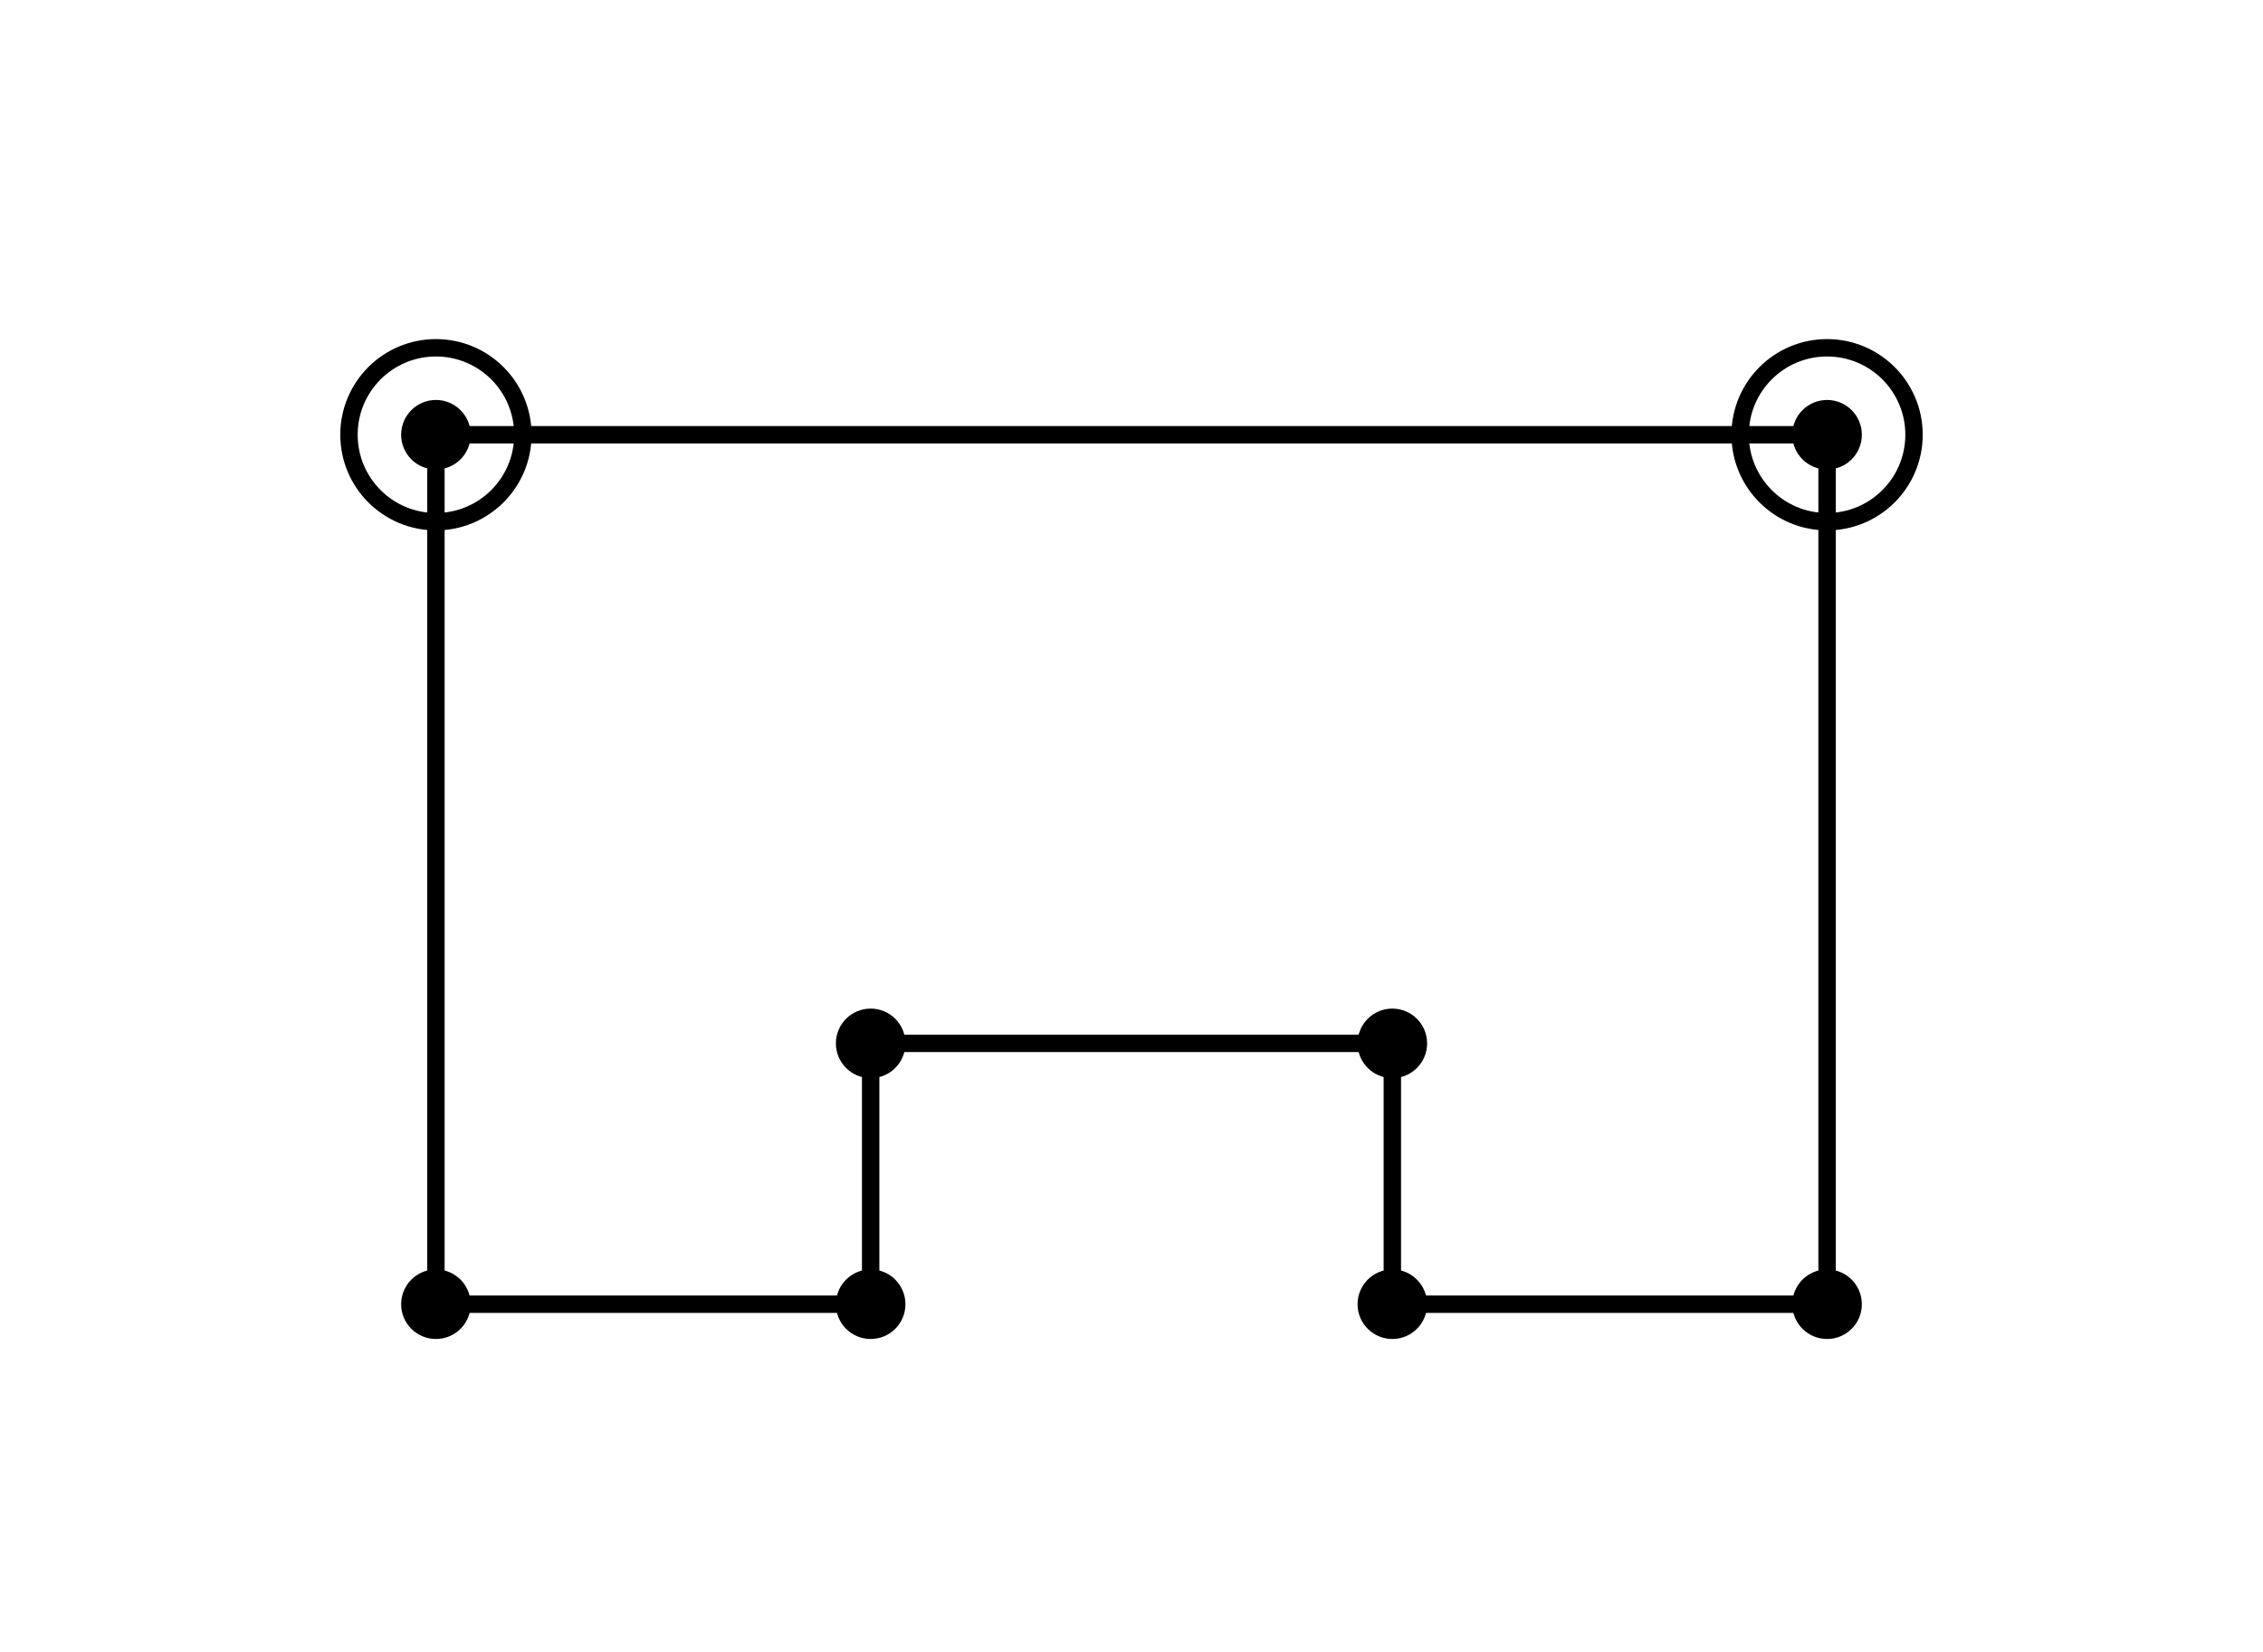
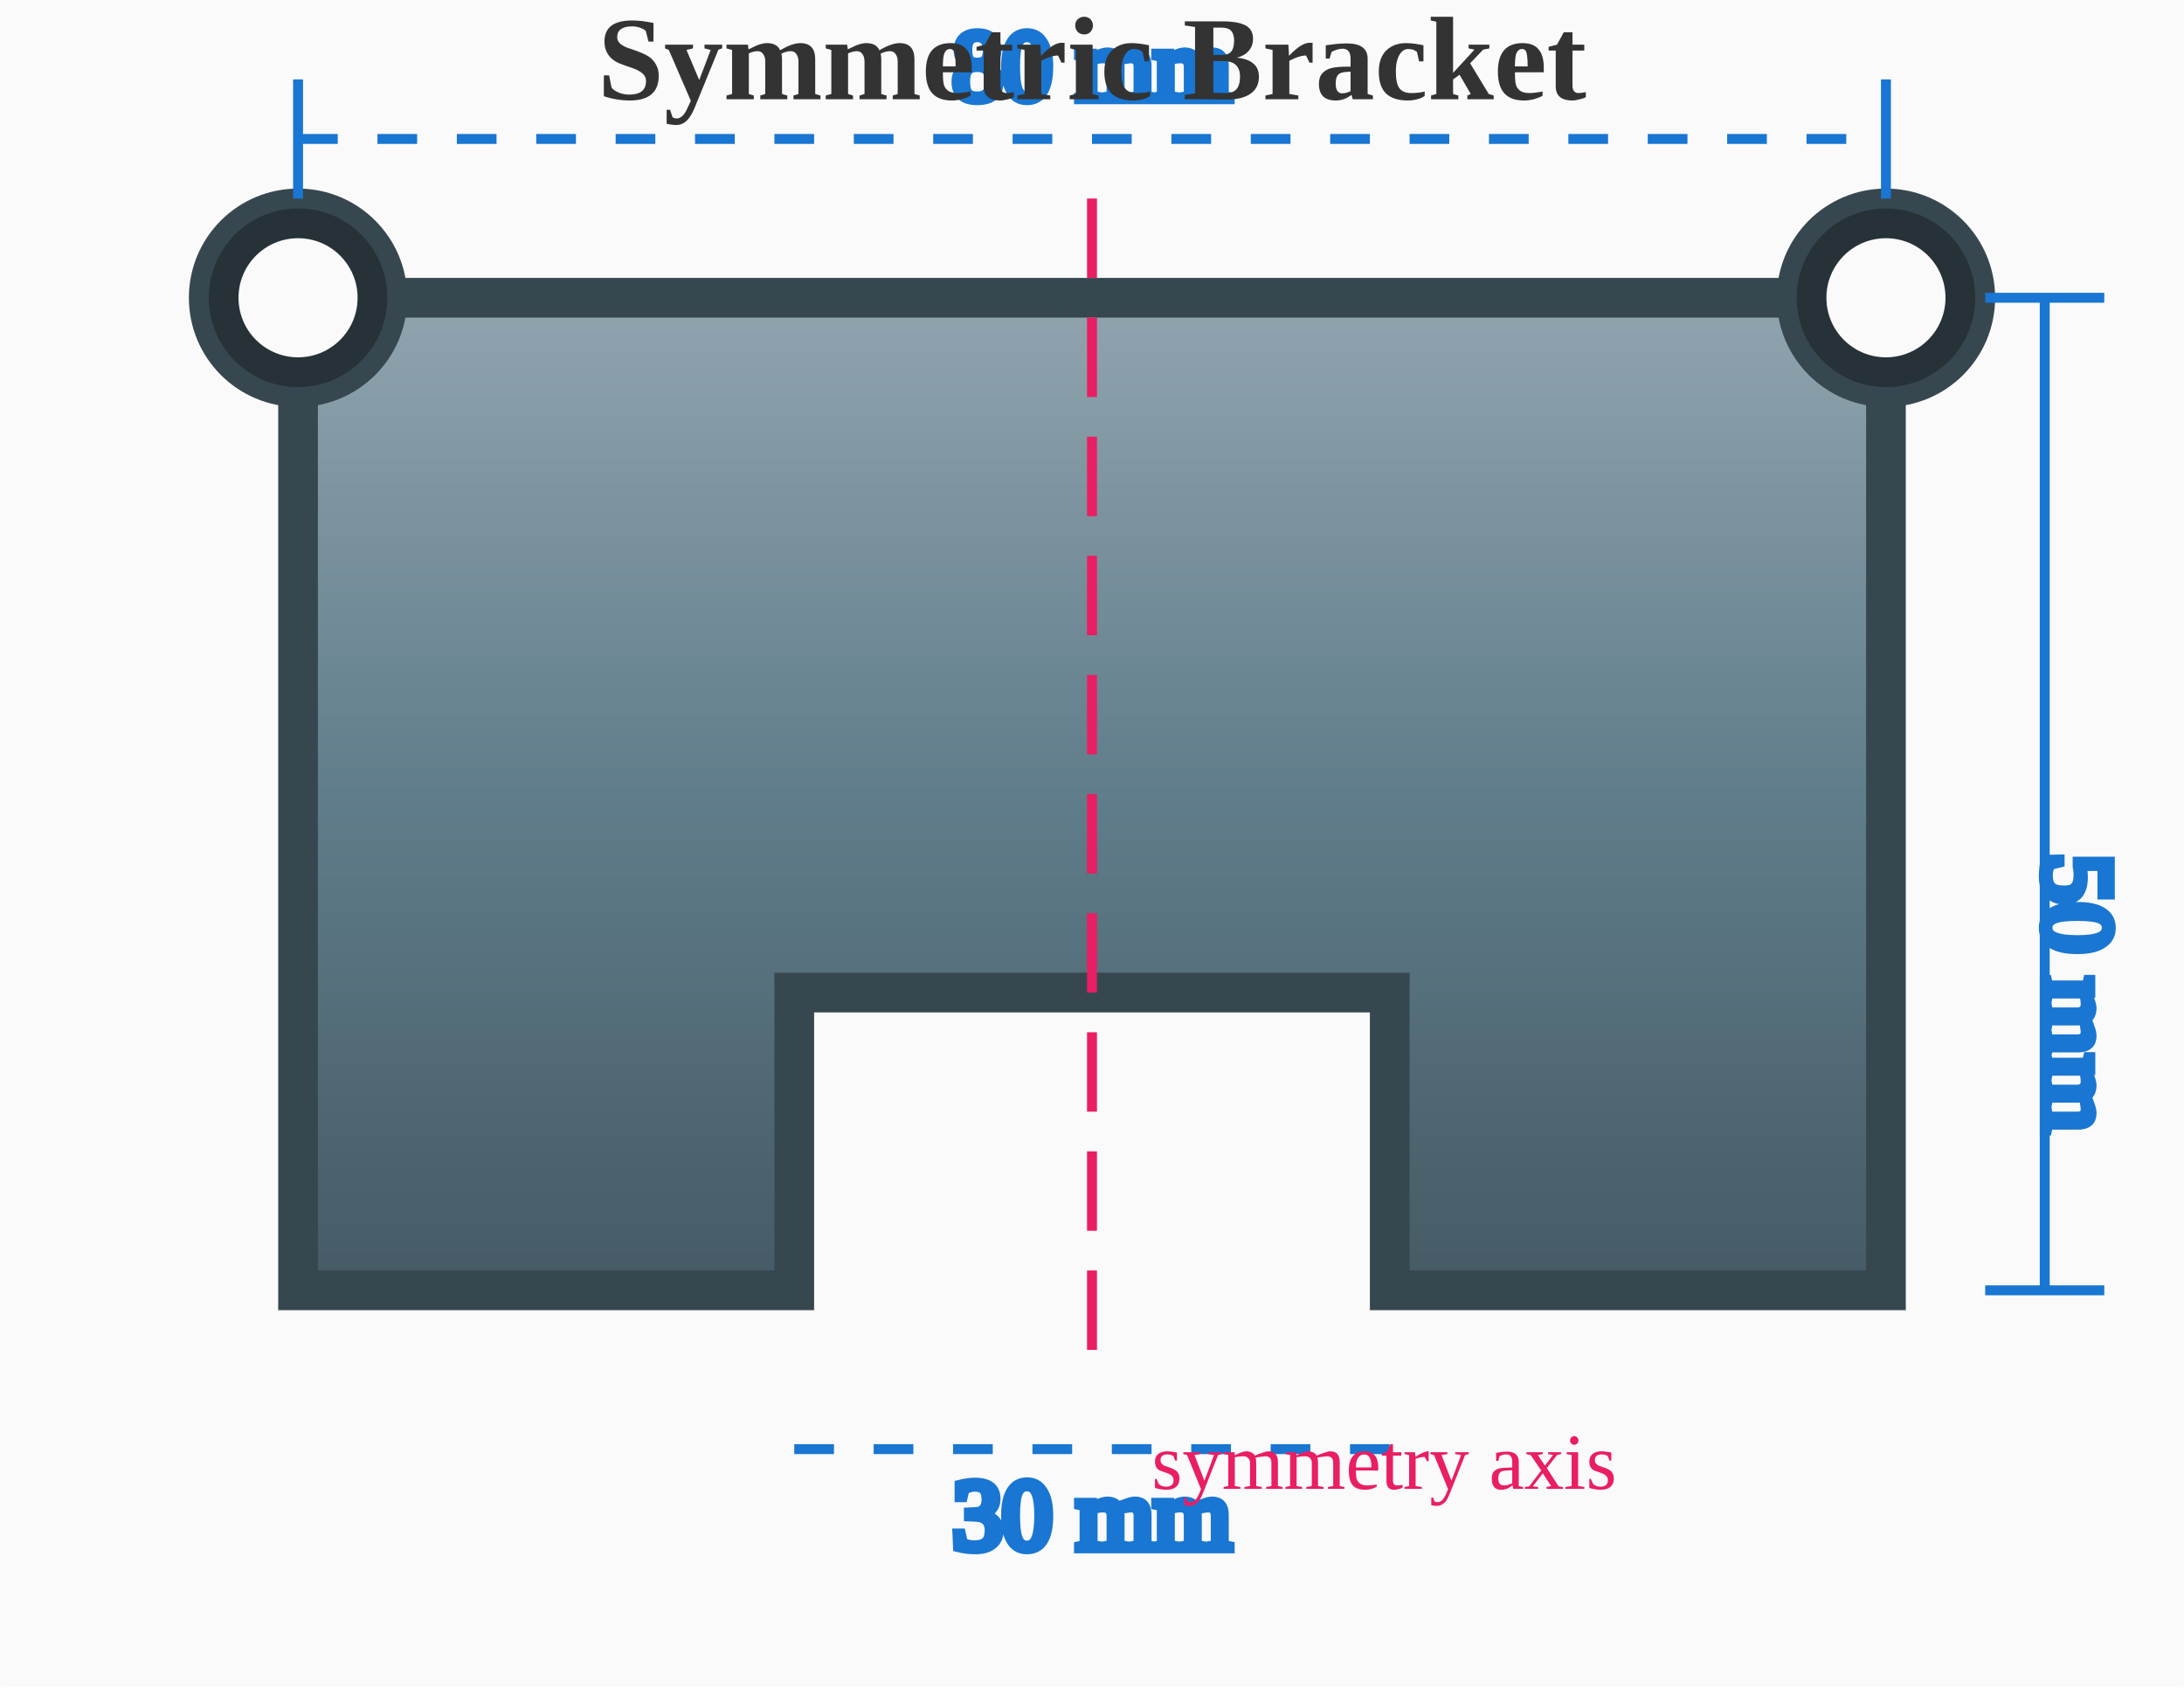
- <svg xmlns="http://www.w3.org/2000/svg" viewBox="-65.0 -25.0 130.0 95.0" width="800" height="584">
-   <line id="bottom" x1="-40" y1="0" x2="40" y2="0" stroke="black" />
-   <circle id="bottom_left" cx="-40" cy="0" r="2" fill="black" />
-   <circle id="bottom_right" cx="40" cy="0" r="2" fill="black" />
-   <circle id="hole_left" cx="-40" cy="0" r="5" fill="none" stroke="black" />
-   <circle id="hole_right" cx="40" cy="0" r="5" fill="none" stroke="black" />
-   <line id="left_side" x1="-40" y1="0" x2="-40" y2="50" stroke="black" />
-   <circle id="notch_bl" cx="-15" cy="35" r="2" fill="black" />
-   <line id="notch_bottom" x1="-15" y1="35" x2="15" y2="35" stroke="black" />
-   <circle id="notch_br" cx="15" cy="35" r="2" fill="black" />
-   <line id="notch_left" x1="-15" y1="50" x2="-15" y2="35" stroke="black" />
-   <line id="notch_right" x1="15" y1="50" x2="15" y2="35" stroke="black" />
-   <circle id="notch_tl" cx="-15" cy="50" r="2" fill="black" />
-   <circle id="notch_tr" cx="15" cy="50" r="2" fill="black" />
-   <line id="right_side" x1="40" y1="0" x2="40" y2="50" stroke="black" />
-   <circle id="top_left" cx="-40" cy="50" r="2" fill="black" />
-   <line id="top_left_seg" x1="-40" y1="50" x2="-15" y2="50" stroke="black" />
-   <circle id="top_right" cx="40" cy="50" r="2" fill="black" />
-   <line id="top_right_seg" x1="15" y1="50" x2="40" y2="50" stroke="black" />
+ <svg xmlns="http://www.w3.org/2000/svg" viewBox="-55 -15 110 85" width="800" height="618">
+   <rect x="-55" y="-15" width="110" height="85" fill="#fafafa" />
+   <defs>
+     <linearGradient id="metalGradient" x1="0%" y1="0%" x2="0%" y2="100%">
+       <stop offset="0%" style="stop-color:#90a4ae;stop-opacity:1" />
+       <stop offset="50%" style="stop-color:#607d8b;stop-opacity:1" />
+       <stop offset="100%" style="stop-color:#455a64;stop-opacity:1" />
+     </linearGradient>
+   </defs>
+   <path d="M -40,0 L -40,50 L -15,50 L -15,35 L 15,35 L 15,50 L 40,50 L 40,0 Z" fill="url(#metalGradient)" stroke="#37474f" stroke-width="2" />
+   <circle cx="-40" cy="0" r="5" fill="#263238" stroke="#37474f" stroke-width="1" />
+   <circle cx="-40" cy="0" r="3" fill="#fafafa" />
+   <circle cx="40" cy="0" r="5" fill="#263238" stroke="#37474f" stroke-width="1" />
+   <circle cx="40" cy="0" r="3" fill="#fafafa" />
+   <path d="M -15,50 L -15,35 L 15,35 L 15,50" fill="none" stroke="#37474f" stroke-width="1" />
+   <g stroke="#1976d2" stroke-width="0.5" fill="#1976d2" font-size="5">
+     <line x1="-40" y1="-8" x2="40" y2="-8" stroke-dasharray="2" />
+     <line x1="-40" y1="-5" x2="-40" y2="-11" />
+     <line x1="40" y1="-5" x2="40" y2="-11" />
+     <text x="0" y="-10" text-anchor="middle">80 mm</text>
+     <line x1="48" y1="0" x2="48" y2="50" />
+     <line x1="45" y1="0" x2="51" y2="0" />
+     <line x1="45" y1="50" x2="51" y2="50" />
+     <text x="48" y="28" text-anchor="start" transform="rotate(90, 48, 28)">50 mm</text>
+     <line x1="-15" y1="58" x2="15" y2="58" stroke-dasharray="2" />
+     <text x="0" y="63" text-anchor="middle">30 mm</text>
+   </g>
+   <line x1="0" y1="-5" x2="0" y2="55" stroke="#e91e63" stroke-width="0.5" stroke-dasharray="4,2" />
+   <text x="3" y="60" font-size="4" fill="#e91e63">symmetry axis</text>
+   <text x="0" y="-10" font-size="6" text-anchor="middle" fill="#333" font-weight="bold">Symmetric Bracket</text>
</svg>
